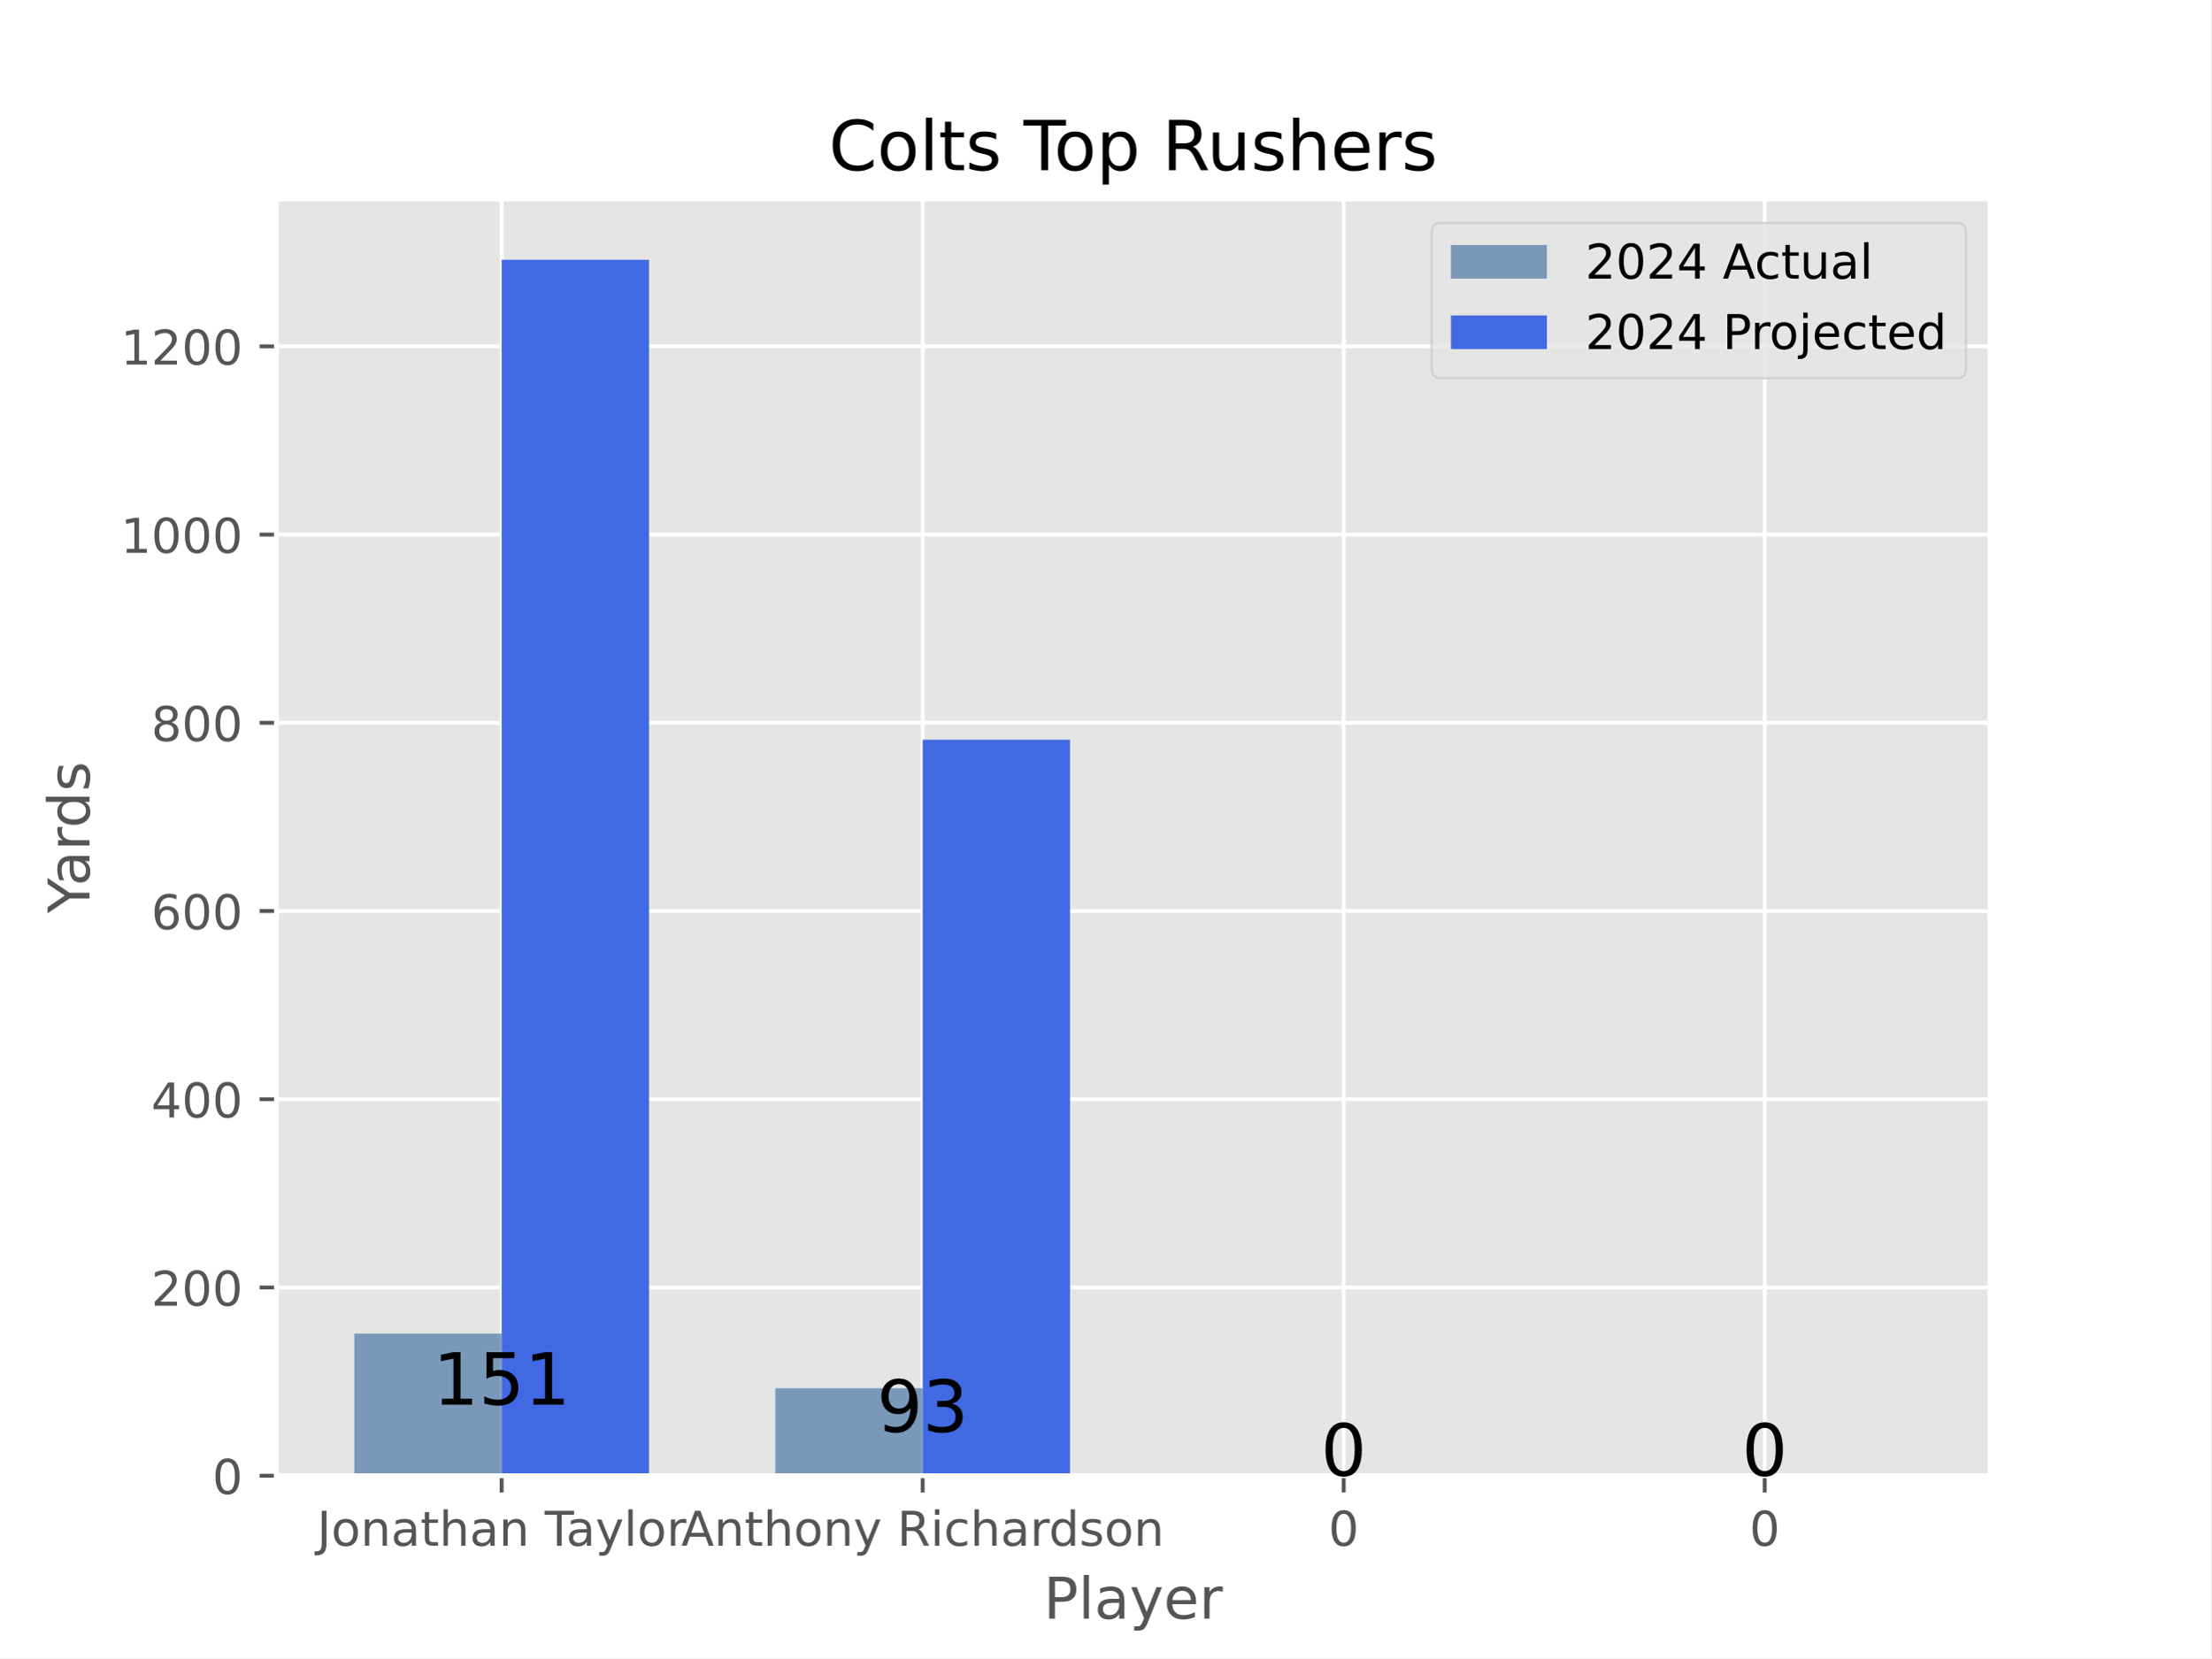
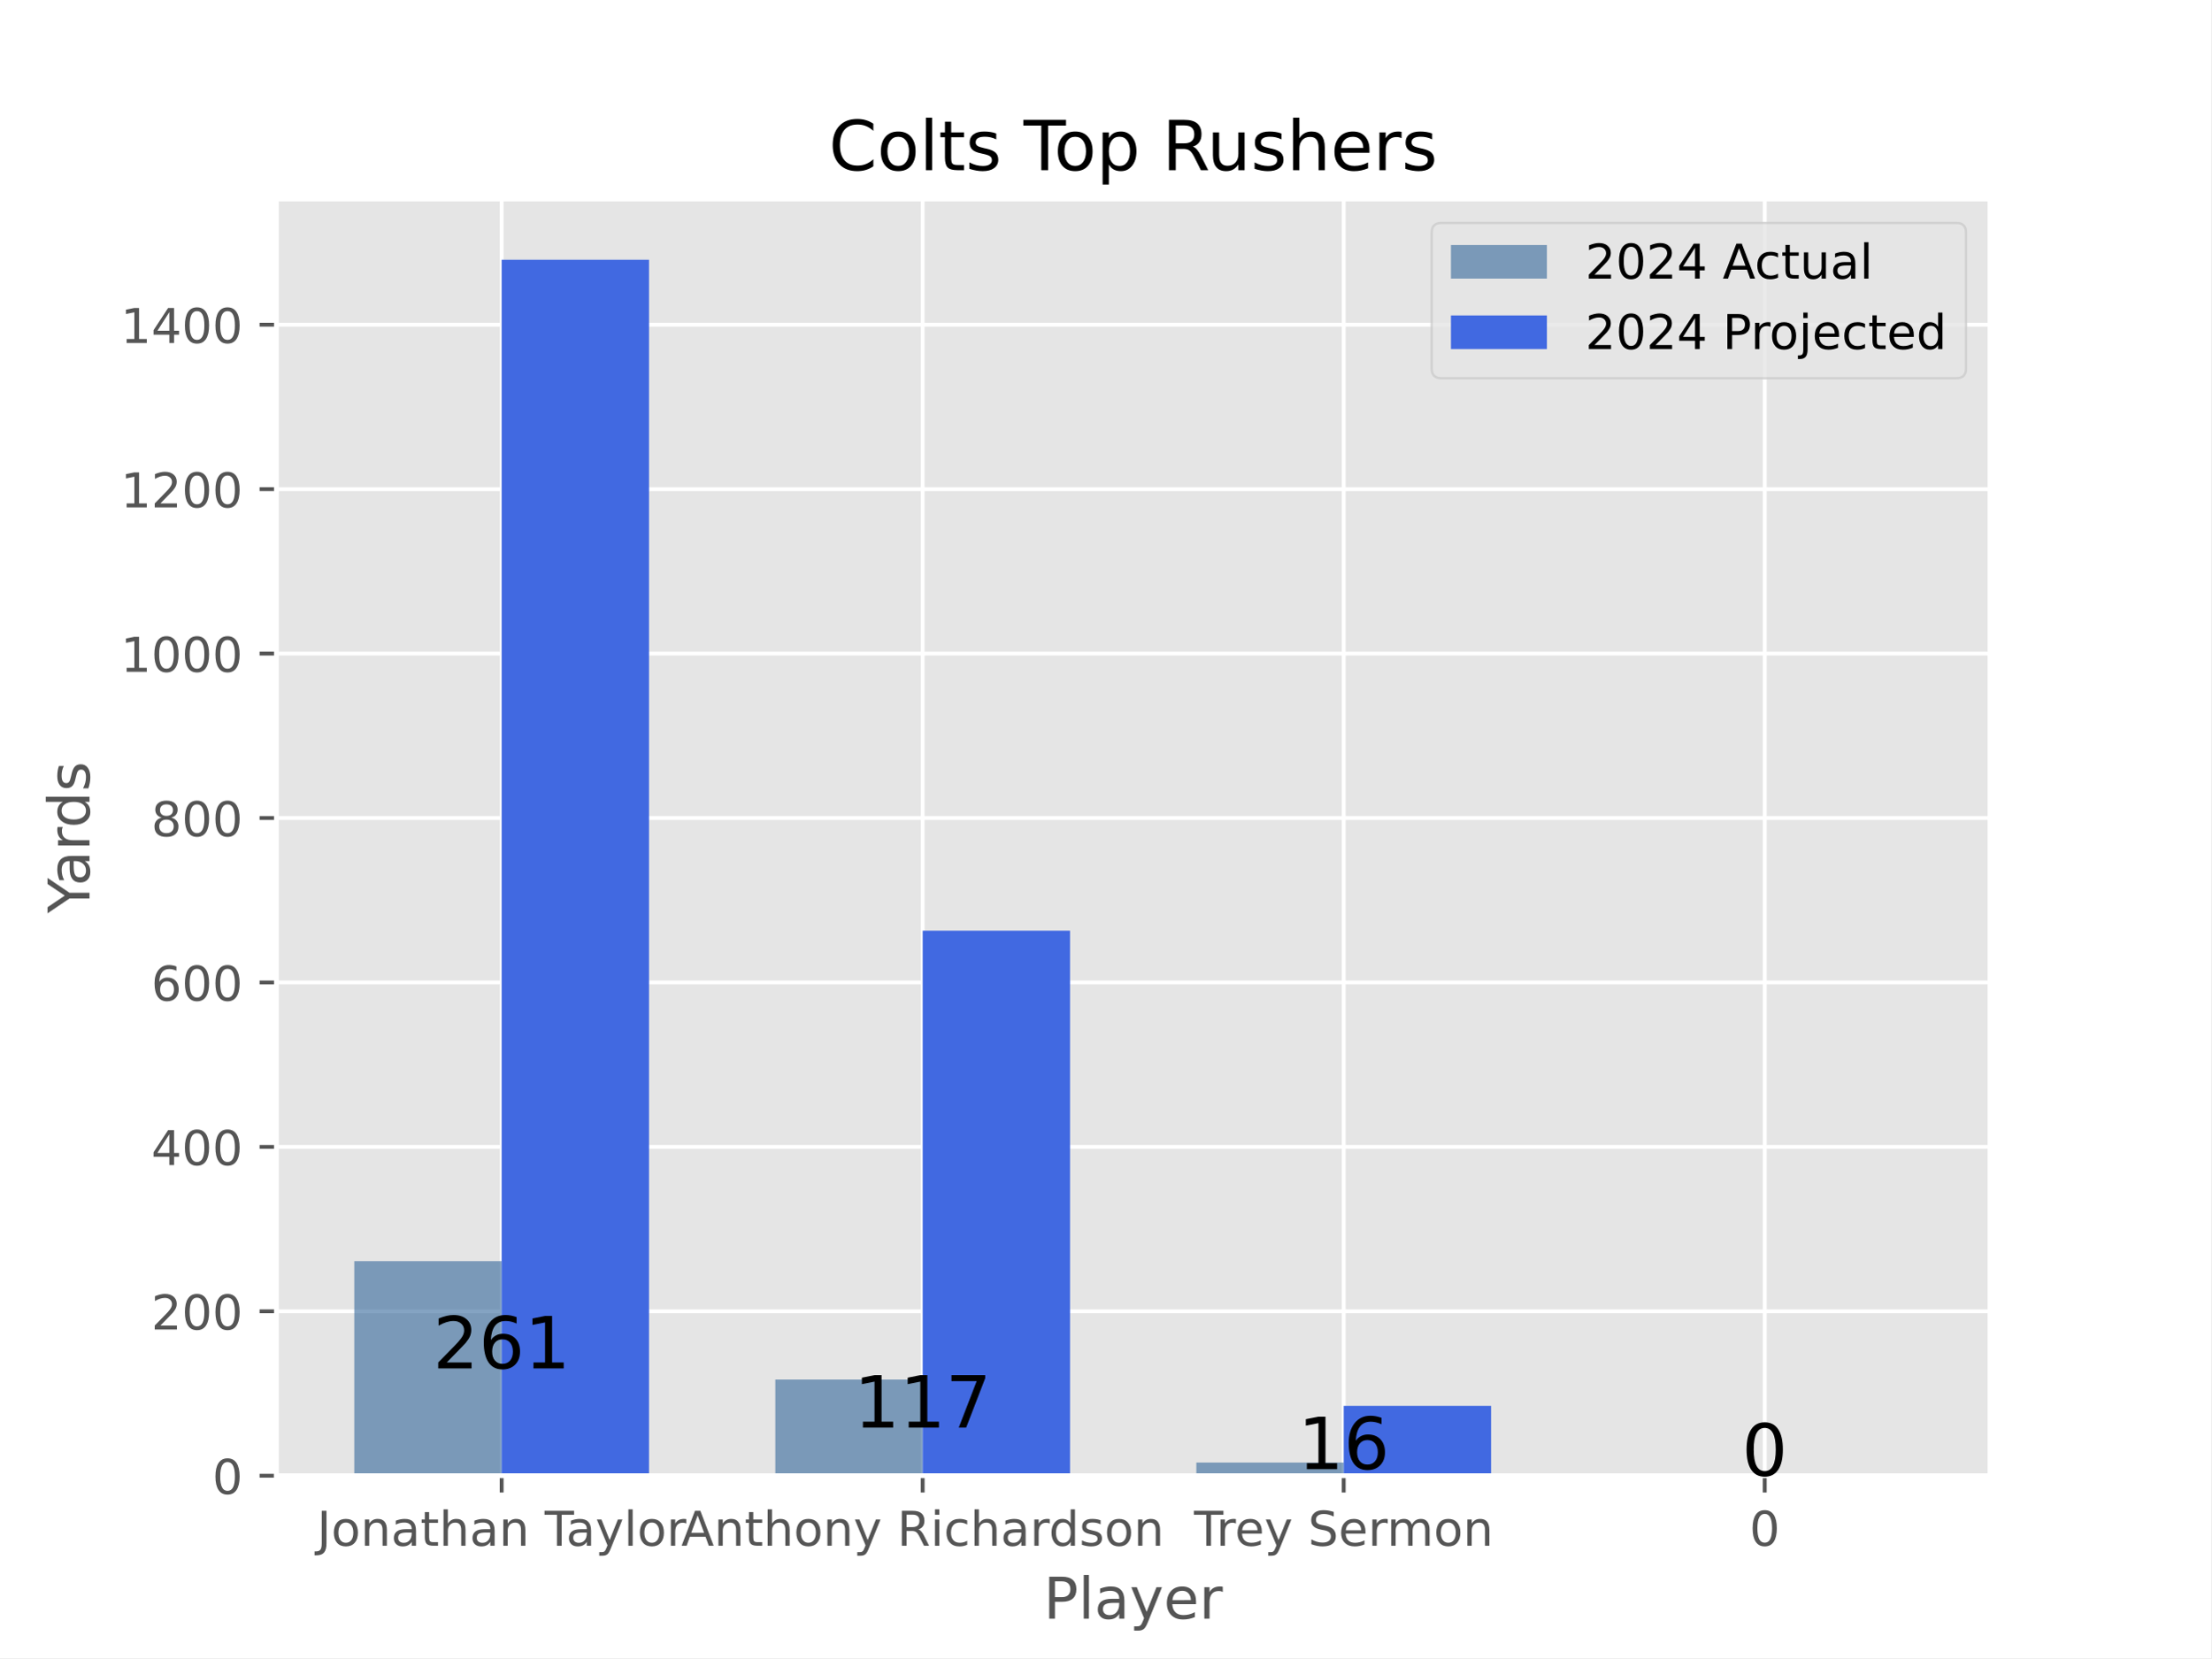
<svg xmlns="http://www.w3.org/2000/svg" xmlns:xlink="http://www.w3.org/1999/xlink" width="460.8pt" height="345.6pt" viewBox="0 0 460.8 345.6" version="1.1">
  <defs>
    <style type="text/css">*{stroke-linejoin: round; stroke-linecap: butt}</style>
  </defs>
  <g id="figure_1">
    <g id="patch_1">
      <path d="M 0 345.6  L 460.8 345.6  L 460.8 0  L 0 0  z " style="fill: #ffffff" />
    </g>
    <g id="axes_1">
      <g id="patch_2">
        <path d="M 57.6 307.584  L 414.72 307.584  L 414.72 41.472  L 57.6 41.472  z " style="fill: #e5e5e5" />
      </g>
      <g id="matplotlib.axis_1">
        <g id="xtick_1">
          <g id="line2d_1">
-             <path d="M 104.543 307.584  L 104.543 41.472  " clip-path="url(#p06473d3ab6)" style="fill: none; stroke: #ffffff; stroke-width: 0.8; stroke-linecap: square" />
+             <path d="M 104.543 307.584  L 104.543 41.472  " clip-path="url(#p1ad3426252)" style="fill: none; stroke: #ffffff; stroke-width: 0.8; stroke-linecap: square" />
          </g>
          <g id="line2d_2">
            <defs>
-               <path id="m4e0ec43f63" d="M 0 0  L 0 3.5  " style="stroke: #555555; stroke-width: 0.8" />
+               <path id="md86fd05b37" d="M 0 0  L 0 3.5  " style="stroke: #555555; stroke-width: 0.8" />
            </defs>
            <g>
-               <use xlink:href="#m4e0ec43f63" x="104.543" y="307.584" style="fill: #555555; stroke: #555555; stroke-width: 0.8" />
+               <use xlink:href="#md86fd05b37" x="104.543" y="307.584" style="fill: #555555; stroke: #555555; stroke-width: 0.8" />
            </g>
          </g>
          <g id="text_1">
            <g style="fill: #555555" transform="translate(66.06907 322.1824) scale(0.1 -0.1)">
              <defs>
                <path id="DejaVuSans-4a" d="M 628 4666  L 1259 4666  L 1259 325  Q 1259 -519 939 -900  Q 619 -1281 -91 -1281  L -331 -1281  L -331 -750  L -134 -750  Q 284 -750 456 -515  Q 628 -281 628 325  L 628 4666  z " transform="scale(0.015625)" />
                <path id="DejaVuSans-6f" d="M 1959 3097  Q 1497 3097 1228 2736  Q 959 2375 959 1747  Q 959 1119 1226 758  Q 1494 397 1959 397  Q 2419 397 2687 759  Q 2956 1122 2956 1747  Q 2956 2369 2687 2733  Q 2419 3097 1959 3097  z M 1959 3584  Q 2709 3584 3137 3096  Q 3566 2609 3566 1747  Q 3566 888 3137 398  Q 2709 -91 1959 -91  Q 1206 -91 779 398  Q 353 888 353 1747  Q 353 2609 779 3096  Q 1206 3584 1959 3584  z " transform="scale(0.015625)" />
                <path id="DejaVuSans-6e" d="M 3513 2113  L 3513 0  L 2938 0  L 2938 2094  Q 2938 2591 2744 2837  Q 2550 3084 2163 3084  Q 1697 3084 1428 2787  Q 1159 2491 1159 1978  L 1159 0  L 581 0  L 581 3500  L 1159 3500  L 1159 2956  Q 1366 3272 1645 3428  Q 1925 3584 2291 3584  Q 2894 3584 3203 3211  Q 3513 2838 3513 2113  z " transform="scale(0.015625)" />
                <path id="DejaVuSans-61" d="M 2194 1759  Q 1497 1759 1228 1600  Q 959 1441 959 1056  Q 959 750 1161 570  Q 1363 391 1709 391  Q 2188 391 2477 730  Q 2766 1069 2766 1631  L 2766 1759  L 2194 1759  z M 3341 1997  L 3341 0  L 2766 0  L 2766 531  Q 2569 213 2275 61  Q 1981 -91 1556 -91  Q 1019 -91 701 211  Q 384 513 384 1019  Q 384 1609 779 1909  Q 1175 2209 1959 2209  L 2766 2209  L 2766 2266  Q 2766 2663 2505 2880  Q 2244 3097 1772 3097  Q 1472 3097 1187 3025  Q 903 2953 641 2809  L 641 3341  Q 956 3463 1253 3523  Q 1550 3584 1831 3584  Q 2591 3584 2966 3190  Q 3341 2797 3341 1997  z " transform="scale(0.015625)" />
                <path id="DejaVuSans-74" d="M 1172 4494  L 1172 3500  L 2356 3500  L 2356 3053  L 1172 3053  L 1172 1153  Q 1172 725 1289 603  Q 1406 481 1766 481  L 2356 481  L 2356 0  L 1766 0  Q 1100 0 847 248  Q 594 497 594 1153  L 594 3053  L 172 3053  L 172 3500  L 594 3500  L 594 4494  L 1172 4494  z " transform="scale(0.015625)" />
                <path id="DejaVuSans-68" d="M 3513 2113  L 3513 0  L 2938 0  L 2938 2094  Q 2938 2591 2744 2837  Q 2550 3084 2163 3084  Q 1697 3084 1428 2787  Q 1159 2491 1159 1978  L 1159 0  L 581 0  L 581 4863  L 1159 4863  L 1159 2956  Q 1366 3272 1645 3428  Q 1925 3584 2291 3584  Q 2894 3584 3203 3211  Q 3513 2838 3513 2113  z " transform="scale(0.015625)" />
                <path id="DejaVuSans-20" transform="scale(0.015625)" />
                <path id="DejaVuSans-54" d="M -19 4666  L 3928 4666  L 3928 4134  L 2272 4134  L 2272 0  L 1638 0  L 1638 4134  L -19 4134  L -19 4666  z " transform="scale(0.015625)" />
                <path id="DejaVuSans-79" d="M 2059 -325  Q 1816 -950 1584 -1140  Q 1353 -1331 966 -1331  L 506 -1331  L 506 -850  L 844 -850  Q 1081 -850 1212 -737  Q 1344 -625 1503 -206  L 1606 56  L 191 3500  L 800 3500  L 1894 763  L 2988 3500  L 3597 3500  L 2059 -325  z " transform="scale(0.015625)" />
                <path id="DejaVuSans-6c" d="M 603 4863  L 1178 4863  L 1178 0  L 603 0  L 603 4863  z " transform="scale(0.015625)" />
                <path id="DejaVuSans-72" d="M 2631 2963  Q 2534 3019 2420 3045  Q 2306 3072 2169 3072  Q 1681 3072 1420 2755  Q 1159 2438 1159 1844  L 1159 0  L 581 0  L 581 3500  L 1159 3500  L 1159 2956  Q 1341 3275 1631 3429  Q 1922 3584 2338 3584  Q 2397 3584 2469 3576  Q 2541 3569 2628 3553  L 2631 2963  z " transform="scale(0.015625)" />
              </defs>
              <use xlink:href="#DejaVuSans-4a" />
              <use xlink:href="#DejaVuSans-6f" x="29.492" />
              <use xlink:href="#DejaVuSans-6e" x="90.674" />
              <use xlink:href="#DejaVuSans-61" x="154.053" />
              <use xlink:href="#DejaVuSans-74" x="215.332" />
              <use xlink:href="#DejaVuSans-68" x="254.541" />
              <use xlink:href="#DejaVuSans-61" x="317.92" />
              <use xlink:href="#DejaVuSans-6e" x="379.199" />
              <use xlink:href="#DejaVuSans-20" x="442.578" />
              <use xlink:href="#DejaVuSans-54" x="474.365" />
              <use xlink:href="#DejaVuSans-61" x="518.949" />
              <use xlink:href="#DejaVuSans-79" x="580.229" />
              <use xlink:href="#DejaVuSans-6c" x="639.408" />
              <use xlink:href="#DejaVuSans-6f" x="667.191" />
              <use xlink:href="#DejaVuSans-72" x="728.373" />
            </g>
          </g>
        </g>
        <g id="xtick_2">
          <g id="line2d_3">
-             <path d="M 192.288 307.584  L 192.288 41.472  " clip-path="url(#p06473d3ab6)" style="fill: none; stroke: #ffffff; stroke-width: 0.8; stroke-linecap: square" />
+             <path d="M 192.288 307.584  L 192.288 41.472  " clip-path="url(#p1ad3426252)" style="fill: none; stroke: #ffffff; stroke-width: 0.8; stroke-linecap: square" />
          </g>
          <g id="line2d_4">
            <g>
-               <use xlink:href="#m4e0ec43f63" x="192.288" y="307.584" style="fill: #555555; stroke: #555555; stroke-width: 0.8" />
+               <use xlink:href="#md86fd05b37" x="192.288" y="307.584" style="fill: #555555; stroke: #555555; stroke-width: 0.8" />
            </g>
          </g>
          <g id="text_2">
            <g style="fill: #555555" transform="translate(141.9729 322.1824) scale(0.1 -0.1)">
              <defs>
                <path id="DejaVuSans-41" d="M 2188 4044  L 1331 1722  L 3047 1722  L 2188 4044  z M 1831 4666  L 2547 4666  L 4325 0  L 3669 0  L 3244 1197  L 1141 1197  L 716 0  L 50 0  L 1831 4666  z " transform="scale(0.015625)" />
                <path id="DejaVuSans-52" d="M 2841 2188  Q 3044 2119 3236 1894  Q 3428 1669 3622 1275  L 4263 0  L 3584 0  L 2988 1197  Q 2756 1666 2539 1819  Q 2322 1972 1947 1972  L 1259 1972  L 1259 0  L 628 0  L 628 4666  L 2053 4666  Q 2853 4666 3247 4331  Q 3641 3997 3641 3322  Q 3641 2881 3436 2590  Q 3231 2300 2841 2188  z M 1259 4147  L 1259 2491  L 2053 2491  Q 2509 2491 2742 2702  Q 2975 2913 2975 3322  Q 2975 3731 2742 3939  Q 2509 4147 2053 4147  L 1259 4147  z " transform="scale(0.015625)" />
                <path id="DejaVuSans-69" d="M 603 3500  L 1178 3500  L 1178 0  L 603 0  L 603 3500  z M 603 4863  L 1178 4863  L 1178 4134  L 603 4134  L 603 4863  z " transform="scale(0.015625)" />
                <path id="DejaVuSans-63" d="M 3122 3366  L 3122 2828  Q 2878 2963 2633 3030  Q 2388 3097 2138 3097  Q 1578 3097 1268 2742  Q 959 2388 959 1747  Q 959 1106 1268 751  Q 1578 397 2138 397  Q 2388 397 2633 464  Q 2878 531 3122 666  L 3122 134  Q 2881 22 2623 -34  Q 2366 -91 2075 -91  Q 1284 -91 818 406  Q 353 903 353 1747  Q 353 2603 823 3093  Q 1294 3584 2113 3584  Q 2378 3584 2631 3529  Q 2884 3475 3122 3366  z " transform="scale(0.015625)" />
                <path id="DejaVuSans-64" d="M 2906 2969  L 2906 4863  L 3481 4863  L 3481 0  L 2906 0  L 2906 525  Q 2725 213 2448 61  Q 2172 -91 1784 -91  Q 1150 -91 751 415  Q 353 922 353 1747  Q 353 2572 751 3078  Q 1150 3584 1784 3584  Q 2172 3584 2448 3432  Q 2725 3281 2906 2969  z M 947 1747  Q 947 1113 1208 752  Q 1469 391 1925 391  Q 2381 391 2643 752  Q 2906 1113 2906 1747  Q 2906 2381 2643 2742  Q 2381 3103 1925 3103  Q 1469 3103 1208 2742  Q 947 2381 947 1747  z " transform="scale(0.015625)" />
                <path id="DejaVuSans-73" d="M 2834 3397  L 2834 2853  Q 2591 2978 2328 3040  Q 2066 3103 1784 3103  Q 1356 3103 1142 2972  Q 928 2841 928 2578  Q 928 2378 1081 2264  Q 1234 2150 1697 2047  L 1894 2003  Q 2506 1872 2764 1633  Q 3022 1394 3022 966  Q 3022 478 2636 193  Q 2250 -91 1575 -91  Q 1294 -91 989 -36  Q 684 19 347 128  L 347 722  Q 666 556 975 473  Q 1284 391 1588 391  Q 1994 391 2212 530  Q 2431 669 2431 922  Q 2431 1156 2273 1281  Q 2116 1406 1581 1522  L 1381 1569  Q 847 1681 609 1914  Q 372 2147 372 2553  Q 372 3047 722 3315  Q 1072 3584 1716 3584  Q 2034 3584 2315 3537  Q 2597 3491 2834 3397  z " transform="scale(0.015625)" />
              </defs>
              <use xlink:href="#DejaVuSans-41" />
              <use xlink:href="#DejaVuSans-6e" x="68.408" />
              <use xlink:href="#DejaVuSans-74" x="131.787" />
              <use xlink:href="#DejaVuSans-68" x="170.996" />
              <use xlink:href="#DejaVuSans-6f" x="234.375" />
              <use xlink:href="#DejaVuSans-6e" x="295.557" />
              <use xlink:href="#DejaVuSans-79" x="358.936" />
              <use xlink:href="#DejaVuSans-20" x="418.115" />
              <use xlink:href="#DejaVuSans-52" x="449.902" />
              <use xlink:href="#DejaVuSans-69" x="519.385" />
              <use xlink:href="#DejaVuSans-63" x="547.168" />
              <use xlink:href="#DejaVuSans-68" x="602.148" />
              <use xlink:href="#DejaVuSans-61" x="665.527" />
              <use xlink:href="#DejaVuSans-72" x="726.807" />
              <use xlink:href="#DejaVuSans-64" x="766.17" />
              <use xlink:href="#DejaVuSans-73" x="829.646" />
              <use xlink:href="#DejaVuSans-6f" x="881.746" />
              <use xlink:href="#DejaVuSans-6e" x="942.928" />
            </g>
          </g>
        </g>
        <g id="xtick_3">
          <g id="line2d_5">
-             <path d="M 280.032 307.584  L 280.032 41.472  " clip-path="url(#p06473d3ab6)" style="fill: none; stroke: #ffffff; stroke-width: 0.8; stroke-linecap: square" />
+             <path d="M 280.032 307.584  L 280.032 41.472  " clip-path="url(#p1ad3426252)" style="fill: none; stroke: #ffffff; stroke-width: 0.8; stroke-linecap: square" />
          </g>
          <g id="line2d_6">
            <g>
-               <use xlink:href="#m4e0ec43f63" x="280.032" y="307.584" style="fill: #555555; stroke: #555555; stroke-width: 0.8" />
+               <use xlink:href="#md86fd05b37" x="280.032" y="307.584" style="fill: #555555; stroke: #555555; stroke-width: 0.8" />
            </g>
          </g>
          <g id="text_3">
-             <g style="fill: #555555" transform="translate(276.851 322.1824) scale(0.1 -0.1)">
-               <defs>
-                 <path id="DejaVuSans-30" d="M 2034 4250  Q 1547 4250 1301 3770  Q 1056 3291 1056 2328  Q 1056 1369 1301 889  Q 1547 409 2034 409  Q 2525 409 2770 889  Q 3016 1369 3016 2328  Q 3016 3291 2770 3770  Q 2525 4250 2034 4250  z M 2034 4750  Q 2819 4750 3233 4129  Q 3647 3509 3647 2328  Q 3647 1150 3233 529  Q 2819 -91 2034 -91  Q 1250 -91 836 529  Q 422 1150 422 2328  Q 422 3509 836 4129  Q 1250 4750 2034 4750  z " transform="scale(0.015625)" />
-               </defs>
-               <use xlink:href="#DejaVuSans-30" />
+             <g style="fill: #555555" transform="translate(248.8307 322.1824) scale(0.1 -0.1)">
+               <defs>
+                 <path id="DejaVuSans-65" d="M 3597 1894  L 3597 1613  L 953 1613  Q 991 1019 1311 708  Q 1631 397 2203 397  Q 2534 397 2845 478  Q 3156 559 3463 722  L 3463 178  Q 3153 47 2828 -22  Q 2503 -91 2169 -91  Q 1331 -91 842 396  Q 353 884 353 1716  Q 353 2575 817 3079  Q 1281 3584 2069 3584  Q 2775 3584 3186 3129  Q 3597 2675 3597 1894  z M 3022 2063  Q 3016 2534 2758 2815  Q 2500 3097 2075 3097  Q 1594 3097 1305 2825  Q 1016 2553 972 2059  L 3022 2063  z " transform="scale(0.015625)" />
+                 <path id="DejaVuSans-53" d="M 3425 4513  L 3425 3897  Q 3066 4069 2747 4153  Q 2428 4238 2131 4238  Q 1616 4238 1336 4038  Q 1056 3838 1056 3469  Q 1056 3159 1242 3001  Q 1428 2844 1947 2747  L 2328 2669  Q 3034 2534 3370 2195  Q 3706 1856 3706 1288  Q 3706 609 3251 259  Q 2797 -91 1919 -91  Q 1588 -91 1214 -16  Q 841 59 441 206  L 441 856  Q 825 641 1194 531  Q 1563 422 1919 422  Q 2459 422 2753 634  Q 3047 847 3047 1241  Q 3047 1584 2836 1778  Q 2625 1972 2144 2069  L 1759 2144  Q 1053 2284 737 2584  Q 422 2884 422 3419  Q 422 4038 858 4394  Q 1294 4750 2059 4750  Q 2388 4750 2728 4690  Q 3069 4631 3425 4513  z " transform="scale(0.015625)" />
+                 <path id="DejaVuSans-6d" d="M 3328 2828  Q 3544 3216 3844 3400  Q 4144 3584 4550 3584  Q 5097 3584 5394 3201  Q 5691 2819 5691 2113  L 5691 0  L 5113 0  L 5113 2094  Q 5113 2597 4934 2840  Q 4756 3084 4391 3084  Q 3944 3084 3684 2787  Q 3425 2491 3425 1978  L 3425 0  L 2847 0  L 2847 2094  Q 2847 2600 2669 2842  Q 2491 3084 2119 3084  Q 1678 3084 1418 2786  Q 1159 2488 1159 1978  L 1159 0  L 581 0  L 581 3500  L 1159 3500  L 1159 2956  Q 1356 3278 1631 3431  Q 1906 3584 2284 3584  Q 2666 3584 2933 3390  Q 3200 3197 3328 2828  z " transform="scale(0.015625)" />
+               </defs>
+               <use xlink:href="#DejaVuSans-54" />
+               <use xlink:href="#DejaVuSans-72" x="46.334" />
+               <use xlink:href="#DejaVuSans-65" x="85.197" />
+               <use xlink:href="#DejaVuSans-79" x="146.721" />
+               <use xlink:href="#DejaVuSans-20" x="205.9" />
+               <use xlink:href="#DejaVuSans-53" x="237.688" />
+               <use xlink:href="#DejaVuSans-65" x="301.164" />
+               <use xlink:href="#DejaVuSans-72" x="362.688" />
+               <use xlink:href="#DejaVuSans-6d" x="402.051" />
+               <use xlink:href="#DejaVuSans-6f" x="499.463" />
+               <use xlink:href="#DejaVuSans-6e" x="560.645" />
            </g>
          </g>
        </g>
        <g id="xtick_4">
          <g id="line2d_7">
-             <path d="M 367.777 307.584  L 367.777 41.472  " clip-path="url(#p06473d3ab6)" style="fill: none; stroke: #ffffff; stroke-width: 0.8; stroke-linecap: square" />
+             <path d="M 367.777 307.584  L 367.777 41.472  " clip-path="url(#p1ad3426252)" style="fill: none; stroke: #ffffff; stroke-width: 0.8; stroke-linecap: square" />
          </g>
          <g id="line2d_8">
            <g>
-               <use xlink:href="#m4e0ec43f63" x="367.777" y="307.584" style="fill: #555555; stroke: #555555; stroke-width: 0.8" />
+               <use xlink:href="#md86fd05b37" x="367.777" y="307.584" style="fill: #555555; stroke: #555555; stroke-width: 0.8" />
            </g>
          </g>
          <g id="text_4">
            <g style="fill: #555555" transform="translate(364.5955 322.1824) scale(0.1 -0.1)">
+               <defs>
+                 <path id="DejaVuSans-30" d="M 2034 4250  Q 1547 4250 1301 3770  Q 1056 3291 1056 2328  Q 1056 1369 1301 889  Q 1547 409 2034 409  Q 2525 409 2770 889  Q 3016 1369 3016 2328  Q 3016 3291 2770 3770  Q 2525 4250 2034 4250  z M 2034 4750  Q 2819 4750 3233 4129  Q 3647 3509 3647 2328  Q 3647 1150 3233 529  Q 2819 -91 2034 -91  Q 1250 -91 836 529  Q 422 1150 422 2328  Q 422 3509 836 4129  Q 1250 4750 2034 4750  z " transform="scale(0.015625)" />
+               </defs>
              <use xlink:href="#DejaVuSans-30" />
            </g>
          </g>
        </g>
        <g id="text_5">
          <g style="fill: #555555" transform="translate(217.4888 337.3802) scale(0.12 -0.12)">
            <defs>
              <path id="DejaVuSans-50" d="M 1259 4147  L 1259 2394  L 2053 2394  Q 2494 2394 2734 2622  Q 2975 2850 2975 3272  Q 2975 3691 2734 3919  Q 2494 4147 2053 4147  L 1259 4147  z M 628 4666  L 2053 4666  Q 2838 4666 3239 4311  Q 3641 3956 3641 3272  Q 3641 2581 3239 2228  Q 2838 1875 2053 1875  L 1259 1875  L 1259 0  L 628 0  L 628 4666  z " transform="scale(0.015625)" />
-               <path id="DejaVuSans-65" d="M 3597 1894  L 3597 1613  L 953 1613  Q 991 1019 1311 708  Q 1631 397 2203 397  Q 2534 397 2845 478  Q 3156 559 3463 722  L 3463 178  Q 3153 47 2828 -22  Q 2503 -91 2169 -91  Q 1331 -91 842 396  Q 353 884 353 1716  Q 353 2575 817 3079  Q 1281 3584 2069 3584  Q 2775 3584 3186 3129  Q 3597 2675 3597 1894  z M 3022 2063  Q 3016 2534 2758 2815  Q 2500 3097 2075 3097  Q 1594 3097 1305 2825  Q 1016 2553 972 2059  L 3022 2063  z " transform="scale(0.015625)" />
            </defs>
            <use xlink:href="#DejaVuSans-50" />
            <use xlink:href="#DejaVuSans-6c" x="60.303" />
            <use xlink:href="#DejaVuSans-61" x="88.086" />
            <use xlink:href="#DejaVuSans-79" x="149.365" />
            <use xlink:href="#DejaVuSans-65" x="208.545" />
            <use xlink:href="#DejaVuSans-72" x="270.068" />
          </g>
        </g>
      </g>
      <g id="matplotlib.axis_2">
        <g id="ytick_1">
          <g id="line2d_9">
-             <path d="M 57.6 307.584  L 414.72 307.584  " clip-path="url(#p06473d3ab6)" style="fill: none; stroke: #ffffff; stroke-width: 0.8; stroke-linecap: square" />
+             <path d="M 57.6 307.584  L 414.72 307.584  " clip-path="url(#p1ad3426252)" style="fill: none; stroke: #ffffff; stroke-width: 0.8; stroke-linecap: square" />
          </g>
          <g id="line2d_10">
            <defs>
-               <path id="m1a48d810ee" d="M 0 0  L -3.5 0  " style="stroke: #555555; stroke-width: 0.8" />
+               <path id="m810aca1643" d="M 0 0  L -3.5 0  " style="stroke: #555555; stroke-width: 0.8" />
            </defs>
            <g>
-               <use xlink:href="#m1a48d810ee" x="57.6" y="307.584" style="fill: #555555; stroke: #555555; stroke-width: 0.8" />
+               <use xlink:href="#m810aca1643" x="57.6" y="307.584" style="fill: #555555; stroke: #555555; stroke-width: 0.8" />
            </g>
          </g>
          <g id="text_6">
            <g style="fill: #555555" transform="translate(44.2375 311.3832) scale(0.1 -0.1)">
              <use xlink:href="#DejaVuSans-30" />
            </g>
          </g>
        </g>
        <g id="ytick_2">
          <g id="line2d_11">
-             <path d="M 57.6 268.352  L 414.72 268.352  " clip-path="url(#p06473d3ab6)" style="fill: none; stroke: #ffffff; stroke-width: 0.8; stroke-linecap: square" />
+             <path d="M 57.6 273.312  L 414.72 273.312  " clip-path="url(#p1ad3426252)" style="fill: none; stroke: #ffffff; stroke-width: 0.8; stroke-linecap: square" />
          </g>
          <g id="line2d_12">
            <g>
-               <use xlink:href="#m1a48d810ee" x="57.6" y="268.352" style="fill: #555555; stroke: #555555; stroke-width: 0.8" />
+               <use xlink:href="#m810aca1643" x="57.6" y="273.312" style="fill: #555555; stroke: #555555; stroke-width: 0.8" />
            </g>
          </g>
          <g id="text_7">
-             <g style="fill: #555555" transform="translate(31.5125 272.151) scale(0.1 -0.1)">
+             <g style="fill: #555555" transform="translate(31.5125 277.1114) scale(0.1 -0.1)">
              <defs>
                <path id="DejaVuSans-32" d="M 1228 531  L 3431 531  L 3431 0  L 469 0  L 469 531  Q 828 903 1448 1529  Q 2069 2156 2228 2338  Q 2531 2678 2651 2914  Q 2772 3150 2772 3378  Q 2772 3750 2511 3984  Q 2250 4219 1831 4219  Q 1534 4219 1204 4116  Q 875 4013 500 3803  L 500 4441  Q 881 4594 1212 4672  Q 1544 4750 1819 4750  Q 2544 4750 2975 4387  Q 3406 4025 3406 3419  Q 3406 3131 3298 2873  Q 3191 2616 2906 2266  Q 2828 2175 2409 1742  Q 1991 1309 1228 531  z " transform="scale(0.015625)" />
              </defs>
              <use xlink:href="#DejaVuSans-32" />
              <use xlink:href="#DejaVuSans-30" x="63.623" />
              <use xlink:href="#DejaVuSans-30" x="127.246" />
            </g>
          </g>
        </g>
        <g id="ytick_3">
          <g id="line2d_13">
-             <path d="M 57.6 229.12  L 414.72 229.12  " clip-path="url(#p06473d3ab6)" style="fill: none; stroke: #ffffff; stroke-width: 0.8; stroke-linecap: square" />
+             <path d="M 57.6 239.04  L 414.72 239.04  " clip-path="url(#p1ad3426252)" style="fill: none; stroke: #ffffff; stroke-width: 0.8; stroke-linecap: square" />
          </g>
          <g id="line2d_14">
            <g>
-               <use xlink:href="#m1a48d810ee" x="57.6" y="229.12" style="fill: #555555; stroke: #555555; stroke-width: 0.8" />
+               <use xlink:href="#m810aca1643" x="57.6" y="239.04" style="fill: #555555; stroke: #555555; stroke-width: 0.8" />
            </g>
          </g>
          <g id="text_8">
-             <g style="fill: #555555" transform="translate(31.5125 232.9188) scale(0.1 -0.1)">
+             <g style="fill: #555555" transform="translate(31.5125 242.8396) scale(0.1 -0.1)">
              <defs>
                <path id="DejaVuSans-34" d="M 2419 4116  L 825 1625  L 2419 1625  L 2419 4116  z M 2253 4666  L 3047 4666  L 3047 1625  L 3713 1625  L 3713 1100  L 3047 1100  L 3047 0  L 2419 0  L 2419 1100  L 313 1100  L 313 1709  L 2253 4666  z " transform="scale(0.015625)" />
              </defs>
              <use xlink:href="#DejaVuSans-34" />
              <use xlink:href="#DejaVuSans-30" x="63.623" />
              <use xlink:href="#DejaVuSans-30" x="127.246" />
            </g>
          </g>
        </g>
        <g id="ytick_4">
          <g id="line2d_15">
-             <path d="M 57.6 189.887  L 414.72 189.887  " clip-path="url(#p06473d3ab6)" style="fill: none; stroke: #ffffff; stroke-width: 0.8; stroke-linecap: square" />
+             <path d="M 57.6 204.769  L 414.72 204.769  " clip-path="url(#p1ad3426252)" style="fill: none; stroke: #ffffff; stroke-width: 0.8; stroke-linecap: square" />
          </g>
          <g id="line2d_16">
            <g>
-               <use xlink:href="#m1a48d810ee" x="57.6" y="189.887" style="fill: #555555; stroke: #555555; stroke-width: 0.8" />
+               <use xlink:href="#m810aca1643" x="57.6" y="204.769" style="fill: #555555; stroke: #555555; stroke-width: 0.8" />
            </g>
          </g>
          <g id="text_9">
-             <g style="fill: #555555" transform="translate(31.5125 193.6866) scale(0.1 -0.1)">
+             <g style="fill: #555555" transform="translate(31.5125 208.5678) scale(0.1 -0.1)">
              <defs>
                <path id="DejaVuSans-36" d="M 2113 2584  Q 1688 2584 1439 2293  Q 1191 2003 1191 1497  Q 1191 994 1439 701  Q 1688 409 2113 409  Q 2538 409 2786 701  Q 3034 994 3034 1497  Q 3034 2003 2786 2293  Q 2538 2584 2113 2584  z M 3366 4563  L 3366 3988  Q 3128 4100 2886 4159  Q 2644 4219 2406 4219  Q 1781 4219 1451 3797  Q 1122 3375 1075 2522  Q 1259 2794 1537 2939  Q 1816 3084 2150 3084  Q 2853 3084 3261 2657  Q 3669 2231 3669 1497  Q 3669 778 3244 343  Q 2819 -91 2113 -91  Q 1303 -91 875 529  Q 447 1150 447 2328  Q 447 3434 972 4092  Q 1497 4750 2381 4750  Q 2619 4750 2861 4703  Q 3103 4656 3366 4563  z " transform="scale(0.015625)" />
              </defs>
              <use xlink:href="#DejaVuSans-36" />
              <use xlink:href="#DejaVuSans-30" x="63.623" />
              <use xlink:href="#DejaVuSans-30" x="127.246" />
            </g>
          </g>
        </g>
        <g id="ytick_5">
          <g id="line2d_17">
-             <path d="M 57.6 150.655  L 414.72 150.655  " clip-path="url(#p06473d3ab6)" style="fill: none; stroke: #ffffff; stroke-width: 0.8; stroke-linecap: square" />
+             <path d="M 57.6 170.497  L 414.72 170.497  " clip-path="url(#p1ad3426252)" style="fill: none; stroke: #ffffff; stroke-width: 0.8; stroke-linecap: square" />
          </g>
          <g id="line2d_18">
            <g>
-               <use xlink:href="#m1a48d810ee" x="57.6" y="150.655" style="fill: #555555; stroke: #555555; stroke-width: 0.8" />
+               <use xlink:href="#m810aca1643" x="57.6" y="170.497" style="fill: #555555; stroke: #555555; stroke-width: 0.8" />
            </g>
          </g>
          <g id="text_10">
-             <g style="fill: #555555" transform="translate(31.5125 154.4544) scale(0.1 -0.1)">
+             <g style="fill: #555555" transform="translate(31.5125 174.296) scale(0.1 -0.1)">
              <defs>
                <path id="DejaVuSans-38" d="M 2034 2216  Q 1584 2216 1326 1975  Q 1069 1734 1069 1313  Q 1069 891 1326 650  Q 1584 409 2034 409  Q 2484 409 2743 651  Q 3003 894 3003 1313  Q 3003 1734 2745 1975  Q 2488 2216 2034 2216  z M 1403 2484  Q 997 2584 770 2862  Q 544 3141 544 3541  Q 544 4100 942 4425  Q 1341 4750 2034 4750  Q 2731 4750 3128 4425  Q 3525 4100 3525 3541  Q 3525 3141 3298 2862  Q 3072 2584 2669 2484  Q 3125 2378 3379 2068  Q 3634 1759 3634 1313  Q 3634 634 3220 271  Q 2806 -91 2034 -91  Q 1263 -91 848 271  Q 434 634 434 1313  Q 434 1759 690 2068  Q 947 2378 1403 2484  z M 1172 3481  Q 1172 3119 1398 2916  Q 1625 2713 2034 2713  Q 2441 2713 2670 2916  Q 2900 3119 2900 3481  Q 2900 3844 2670 4047  Q 2441 4250 2034 4250  Q 1625 4250 1398 4047  Q 1172 3844 1172 3481  z " transform="scale(0.015625)" />
              </defs>
              <use xlink:href="#DejaVuSans-38" />
              <use xlink:href="#DejaVuSans-30" x="63.623" />
              <use xlink:href="#DejaVuSans-30" x="127.246" />
            </g>
          </g>
        </g>
        <g id="ytick_6">
          <g id="line2d_19">
-             <path d="M 57.6 111.423  L 414.72 111.423  " clip-path="url(#p06473d3ab6)" style="fill: none; stroke: #ffffff; stroke-width: 0.8; stroke-linecap: square" />
+             <path d="M 57.6 136.225  L 414.72 136.225  " clip-path="url(#p1ad3426252)" style="fill: none; stroke: #ffffff; stroke-width: 0.8; stroke-linecap: square" />
          </g>
          <g id="line2d_20">
            <g>
-               <use xlink:href="#m1a48d810ee" x="57.6" y="111.423" style="fill: #555555; stroke: #555555; stroke-width: 0.8" />
+               <use xlink:href="#m810aca1643" x="57.6" y="136.225" style="fill: #555555; stroke: #555555; stroke-width: 0.8" />
            </g>
          </g>
          <g id="text_11">
-             <g style="fill: #555555" transform="translate(25.15 115.2222) scale(0.1 -0.1)">
+             <g style="fill: #555555" transform="translate(25.15 140.0242) scale(0.1 -0.1)">
              <defs>
                <path id="DejaVuSans-31" d="M 794 531  L 1825 531  L 1825 4091  L 703 3866  L 703 4441  L 1819 4666  L 2450 4666  L 2450 531  L 3481 531  L 3481 0  L 794 0  L 794 531  z " transform="scale(0.015625)" />
              </defs>
              <use xlink:href="#DejaVuSans-31" />
              <use xlink:href="#DejaVuSans-30" x="63.623" />
              <use xlink:href="#DejaVuSans-30" x="127.246" />
              <use xlink:href="#DejaVuSans-30" x="190.869" />
            </g>
          </g>
        </g>
        <g id="ytick_7">
          <g id="line2d_21">
-             <path d="M 57.6 72.191  L 414.72 72.191  " clip-path="url(#p06473d3ab6)" style="fill: none; stroke: #ffffff; stroke-width: 0.8; stroke-linecap: square" />
+             <path d="M 57.6 101.953  L 414.72 101.953  " clip-path="url(#p1ad3426252)" style="fill: none; stroke: #ffffff; stroke-width: 0.8; stroke-linecap: square" />
          </g>
          <g id="line2d_22">
            <g>
-               <use xlink:href="#m1a48d810ee" x="57.6" y="72.191" style="fill: #555555; stroke: #555555; stroke-width: 0.8" />
+               <use xlink:href="#m810aca1643" x="57.6" y="101.953" style="fill: #555555; stroke: #555555; stroke-width: 0.8" />
            </g>
          </g>
          <g id="text_12">
-             <g style="fill: #555555" transform="translate(25.15 75.99003) scale(0.1 -0.1)">
+             <g style="fill: #555555" transform="translate(25.15 105.7524) scale(0.1 -0.1)">
              <use xlink:href="#DejaVuSans-31" />
              <use xlink:href="#DejaVuSans-32" x="63.623" />
              <use xlink:href="#DejaVuSans-30" x="127.246" />
              <use xlink:href="#DejaVuSans-30" x="190.869" />
            </g>
          </g>
        </g>
-         <g id="text_13">
+         <g id="ytick_8">
+           <g id="line2d_23">
+             <path d="M 57.6 67.681  L 414.72 67.681  " clip-path="url(#p1ad3426252)" style="fill: none; stroke: #ffffff; stroke-width: 0.8; stroke-linecap: square" />
+           </g>
+           <g id="line2d_24">
+             <g>
+               <use xlink:href="#m810aca1643" x="57.6" y="67.681" style="fill: #555555; stroke: #555555; stroke-width: 0.8" />
+             </g>
+           </g>
+           <g id="text_13">
+             <g style="fill: #555555" transform="translate(25.15 71.48058) scale(0.1 -0.1)">
+               <use xlink:href="#DejaVuSans-31" />
+               <use xlink:href="#DejaVuSans-34" x="63.623" />
+               <use xlink:href="#DejaVuSans-30" x="127.246" />
+               <use xlink:href="#DejaVuSans-30" x="190.869" />
+             </g>
+           </g>
+         </g>
+         <g id="text_14">
          <g style="fill: #555555" transform="translate(18.65438 190.3408) rotate(-90) scale(0.12 -0.12)">
            <defs>
              <path id="DejaVuSans-59" d="M -13 4666  L 666 4666  L 1959 2747  L 3244 4666  L 3922 4666  L 2272 2222  L 2272 0  L 1638 0  L 1638 2222  L -13 4666  z " transform="scale(0.015625)" />
            </defs>
            <use xlink:href="#DejaVuSans-59" />
            <use xlink:href="#DejaVuSans-61" x="47.334" />
            <use xlink:href="#DejaVuSans-72" x="108.613" />
            <use xlink:href="#DejaVuSans-64" x="147.977" />
            <use xlink:href="#DejaVuSans-73" x="211.453" />
          </g>
        </g>
      </g>
      <g id="patch_3">
-         <path d="M 73.833 307.584  L 104.543 307.584  L 104.543 277.964  L 73.833 277.964  z " clip-path="url(#p06473d3ab6)" style="fill: #336699; fill-opacity: 0.6" />
+         <path d="M 73.833 307.584  L 104.543 307.584  L 104.543 262.859  L 73.833 262.859  z " clip-path="url(#p1ad3426252)" style="fill: #336699; fill-opacity: 0.6" />
      </g>
      <g id="patch_4">
-         <path d="M 161.577 307.584  L 192.288 307.584  L 192.288 289.341  L 161.577 289.341  z " clip-path="url(#p06473d3ab6)" style="fill: #336699; fill-opacity: 0.6" />
+         <path d="M 161.577 307.584  L 192.288 307.584  L 192.288 287.535  L 161.577 287.535  z " clip-path="url(#p1ad3426252)" style="fill: #336699; fill-opacity: 0.6" />
      </g>
      <g id="patch_5">
-         <path d="M 249.322 307.584  L 280.032 307.584  L 280.032 307.584  L 249.322 307.584  z " clip-path="url(#p06473d3ab6)" style="fill: #336699; fill-opacity: 0.6" />
+         <path d="M 249.322 307.584  L 280.032 307.584  L 280.032 304.842  L 249.322 304.842  z " clip-path="url(#p1ad3426252)" style="fill: #336699; fill-opacity: 0.6" />
      </g>
      <g id="patch_6">
-         <path d="M 337.066 307.584  L 367.777 307.584  L 367.777 307.584  L 337.066 307.584  z " clip-path="url(#p06473d3ab6)" style="fill: #336699; fill-opacity: 0.6" />
+         <path d="M 337.066 307.584  L 367.777 307.584  L 367.777 307.584  L 337.066 307.584  z " clip-path="url(#p1ad3426252)" style="fill: #336699; fill-opacity: 0.6" />
      </g>
      <g id="patch_7">
-         <path d="M 104.543 307.584  L 135.254 307.584  L 135.254 54.144  L 104.543 54.144  z " clip-path="url(#p06473d3ab6)" style="fill: #4169e1" />
+         <path d="M 104.543 307.584  L 135.254 307.584  L 135.254 54.144  L 104.543 54.144  z " clip-path="url(#p1ad3426252)" style="fill: #4169e1" />
      </g>
      <g id="patch_8">
-         <path d="M 192.288 307.584  L 222.998 307.584  L 222.998 154.186  L 192.288 154.186  z " clip-path="url(#p06473d3ab6)" style="fill: #4169e1" />
+         <path d="M 192.288 307.584  L 222.998 307.584  L 222.998 193.973  L 192.288 193.973  z " clip-path="url(#p1ad3426252)" style="fill: #4169e1" />
      </g>
      <g id="patch_9">
-         <path d="M 280.032 307.584  L 310.743 307.584  L 310.743 307.584  L 280.032 307.584  z " clip-path="url(#p06473d3ab6)" style="fill: #4169e1" />
+         <path d="M 280.032 307.584  L 310.743 307.584  L 310.743 293.018  L 280.032 293.018  z " clip-path="url(#p1ad3426252)" style="fill: #4169e1" />
      </g>
      <g id="patch_10">
-         <path d="M 367.777 307.584  L 398.487 307.584  L 398.487 307.584  L 367.777 307.584  z " clip-path="url(#p06473d3ab6)" style="fill: #4169e1" />
+         <path d="M 367.777 307.584  L 398.487 307.584  L 398.487 307.584  L 367.777 307.584  z " clip-path="url(#p1ad3426252)" style="fill: #4169e1" />
      </g>
      <g id="patch_11">
        <path d="M 57.6 307.584  L 57.6 41.472  " style="fill: none; stroke: #ffffff; stroke-linejoin: miter; stroke-linecap: square" />
      </g>
      <g id="patch_12">
        <path d="M 414.72 307.584  L 414.72 41.472  " style="fill: none; stroke: #ffffff; stroke-linejoin: miter; stroke-linecap: square" />
      </g>
      <g id="patch_13">
        <path d="M 57.6 307.584  L 414.72 307.584  " style="fill: none; stroke: #ffffff; stroke-linejoin: miter; stroke-linecap: square" />
      </g>
      <g id="patch_14">
        <path d="M 57.6 41.472  L 414.72 41.472  " style="fill: none; stroke: #ffffff; stroke-linejoin: miter; stroke-linecap: square" />
      </g>
-       <g id="text_14">
-         <g transform="translate(90.22767 292.7738) scale(0.15 -0.15)">
+       <g id="text_15">
+         <g transform="translate(90.22767 285.2216) scale(0.15 -0.15)">
+           <use xlink:href="#DejaVuSans-32" />
+           <use xlink:href="#DejaVuSans-36" x="63.623" />
+           <use xlink:href="#DejaVuSans-31" x="127.246" />
+         </g>
+       </g>
+       <g id="text_16">
+         <g transform="translate(177.9721 297.5595) scale(0.15 -0.15)">
          <defs>
-             <path id="DejaVuSans-35" d="M 691 4666  L 3169 4666  L 3169 4134  L 1269 4134  L 1269 2991  Q 1406 3038 1543 3061  Q 1681 3084 1819 3084  Q 2600 3084 3056 2656  Q 3513 2228 3513 1497  Q 3513 744 3044 326  Q 2575 -91 1722 -91  Q 1428 -91 1123 -41  Q 819 9 494 109  L 494 744  Q 775 591 1075 516  Q 1375 441 1709 441  Q 2250 441 2565 725  Q 2881 1009 2881 1497  Q 2881 1984 2565 2268  Q 2250 2553 1709 2553  Q 1456 2553 1204 2497  Q 953 2441 691 2322  L 691 4666  z " transform="scale(0.015625)" />
+             <path id="DejaVuSans-37" d="M 525 4666  L 3525 4666  L 3525 4397  L 1831 0  L 1172 0  L 2766 4134  L 525 4134  L 525 4666  z " transform="scale(0.015625)" />
          </defs>
          <use xlink:href="#DejaVuSans-31" />
-           <use xlink:href="#DejaVuSans-35" x="63.623" />
-           <use xlink:href="#DejaVuSans-31" x="127.246" />
-         </g>
-       </g>
-       <g id="text_15">
-         <g transform="translate(182.744 298.4625) scale(0.15 -0.15)">
-           <defs>
-             <path id="DejaVuSans-39" d="M 703 97  L 703 672  Q 941 559 1184 500  Q 1428 441 1663 441  Q 2288 441 2617 861  Q 2947 1281 2994 2138  Q 2813 1869 2534 1725  Q 2256 1581 1919 1581  Q 1219 1581 811 2004  Q 403 2428 403 3163  Q 403 3881 828 4315  Q 1253 4750 1959 4750  Q 2769 4750 3195 4129  Q 3622 3509 3622 2328  Q 3622 1225 3098 567  Q 2575 -91 1691 -91  Q 1453 -91 1209 -44  Q 966 3 703 97  z M 1959 2075  Q 2384 2075 2632 2365  Q 2881 2656 2881 3163  Q 2881 3666 2632 3958  Q 2384 4250 1959 4250  Q 1534 4250 1286 3958  Q 1038 3666 1038 3163  Q 1038 2656 1286 2365  Q 1534 2075 1959 2075  z " transform="scale(0.015625)" />
-             <path id="DejaVuSans-33" d="M 2597 2516  Q 3050 2419 3304 2112  Q 3559 1806 3559 1356  Q 3559 666 3084 287  Q 2609 -91 1734 -91  Q 1441 -91 1130 -33  Q 819 25 488 141  L 488 750  Q 750 597 1062 519  Q 1375 441 1716 441  Q 2309 441 2620 675  Q 2931 909 2931 1356  Q 2931 1769 2642 2001  Q 2353 2234 1838 2234  L 1294 2234  L 1294 2753  L 1863 2753  Q 2328 2753 2575 2939  Q 2822 3125 2822 3475  Q 2822 3834 2567 4026  Q 2313 4219 1838 4219  Q 1578 4219 1281 4162  Q 984 4106 628 3988  L 628 4550  Q 988 4650 1302 4700  Q 1616 4750 1894 4750  Q 2613 4750 3031 4423  Q 3450 4097 3450 3541  Q 3450 3153 3228 2886  Q 3006 2619 2597 2516  z " transform="scale(0.015625)" />
-           </defs>
-           <use xlink:href="#DejaVuSans-39" />
-           <use xlink:href="#DejaVuSans-33" x="63.623" />
-         </g>
-       </g>
-       <g id="text_16">
-         <g transform="translate(275.2604 307.584) scale(0.15 -0.15)">
-           <use xlink:href="#DejaVuSans-30" />
+           <use xlink:href="#DejaVuSans-31" x="63.623" />
+           <use xlink:href="#DejaVuSans-37" x="127.246" />
        </g>
      </g>
      <g id="text_17">
+         <g transform="translate(270.4885 306.2131) scale(0.15 -0.15)">
+           <use xlink:href="#DejaVuSans-31" />
+           <use xlink:href="#DejaVuSans-36" x="63.623" />
+         </g>
+       </g>
+       <g id="text_18">
        <g transform="translate(363.0048 307.584) scale(0.15 -0.15)">
          <use xlink:href="#DejaVuSans-30" />
        </g>
      </g>
-       <g id="text_18">
+       <g id="text_19">
        <g transform="translate(172.7303 35.472) scale(0.144 -0.144)">
          <defs>
            <path id="DejaVuSans-43" d="M 4122 4306  L 4122 3641  Q 3803 3938 3442 4084  Q 3081 4231 2675 4231  Q 1875 4231 1450 3742  Q 1025 3253 1025 2328  Q 1025 1406 1450 917  Q 1875 428 2675 428  Q 3081 428 3442 575  Q 3803 722 4122 1019  L 4122 359  Q 3791 134 3420 21  Q 3050 -91 2638 -91  Q 1578 -91 968 557  Q 359 1206 359 2328  Q 359 3453 968 4101  Q 1578 4750 2638 4750  Q 3056 4750 3426 4639  Q 3797 4528 4122 4306  z " transform="scale(0.015625)" />
            <path id="DejaVuSans-70" d="M 1159 525  L 1159 -1331  L 581 -1331  L 581 3500  L 1159 3500  L 1159 2969  Q 1341 3281 1617 3432  Q 1894 3584 2278 3584  Q 2916 3584 3314 3078  Q 3713 2572 3713 1747  Q 3713 922 3314 415  Q 2916 -91 2278 -91  Q 1894 -91 1617 61  Q 1341 213 1159 525  z M 3116 1747  Q 3116 2381 2855 2742  Q 2594 3103 2138 3103  Q 1681 3103 1420 2742  Q 1159 2381 1159 1747  Q 1159 1113 1420 752  Q 1681 391 2138 391  Q 2594 391 2855 752  Q 3116 1113 3116 1747  z " transform="scale(0.015625)" />
            <path id="DejaVuSans-75" d="M 544 1381  L 544 3500  L 1119 3500  L 1119 1403  Q 1119 906 1312 657  Q 1506 409 1894 409  Q 2359 409 2629 706  Q 2900 1003 2900 1516  L 2900 3500  L 3475 3500  L 3475 0  L 2900 0  L 2900 538  Q 2691 219 2414 64  Q 2138 -91 1772 -91  Q 1169 -91 856 284  Q 544 659 544 1381  z M 1991 3584  L 1991 3584  z " transform="scale(0.015625)" />
          </defs>
          <use xlink:href="#DejaVuSans-43" />
          <use xlink:href="#DejaVuSans-6f" x="69.824" />
          <use xlink:href="#DejaVuSans-6c" x="131.006" />
          <use xlink:href="#DejaVuSans-74" x="158.789" />
          <use xlink:href="#DejaVuSans-73" x="197.998" />
          <use xlink:href="#DejaVuSans-20" x="250.098" />
          <use xlink:href="#DejaVuSans-54" x="281.885" />
          <use xlink:href="#DejaVuSans-6f" x="325.969" />
          <use xlink:href="#DejaVuSans-70" x="387.15" />
          <use xlink:href="#DejaVuSans-20" x="450.627" />
          <use xlink:href="#DejaVuSans-52" x="482.414" />
          <use xlink:href="#DejaVuSans-75" x="547.396" />
          <use xlink:href="#DejaVuSans-73" x="610.775" />
          <use xlink:href="#DejaVuSans-68" x="662.875" />
          <use xlink:href="#DejaVuSans-65" x="726.254" />
          <use xlink:href="#DejaVuSans-72" x="787.777" />
          <use xlink:href="#DejaVuSans-73" x="828.891" />
        </g>
      </g>
      <g id="legend_1">
        <g id="patch_15">
          <path d="M 300.381 78.828  L 407.72 78.828  Q 409.72 78.828 409.72 76.828  L 409.72 48.472  Q 409.72 46.472 407.72 46.472  L 300.381 46.472  Q 298.381 46.472 298.381 48.472  L 298.381 76.828  Q 298.381 78.828 300.381 78.828  z " style="fill: #e5e5e5; opacity: 0.8; stroke: #cccccc; stroke-width: 0.5; stroke-linejoin: miter" />
        </g>
        <g id="patch_16">
          <path d="M 302.381 58.07  L 322.381 58.07  L 322.381 51.07  L 302.381 51.07  z " style="fill: #336699; fill-opacity: 0.6" />
        </g>
-         <g id="text_19">
+         <g id="text_20">
          <g transform="translate(330.3809 58.07044) scale(0.1 -0.1)">
            <use xlink:href="#DejaVuSans-32" />
            <use xlink:href="#DejaVuSans-30" x="63.623" />
            <use xlink:href="#DejaVuSans-32" x="127.246" />
            <use xlink:href="#DejaVuSans-34" x="190.869" />
            <use xlink:href="#DejaVuSans-20" x="254.492" />
            <use xlink:href="#DejaVuSans-41" x="286.279" />
            <use xlink:href="#DejaVuSans-63" x="352.938" />
            <use xlink:href="#DejaVuSans-74" x="407.918" />
            <use xlink:href="#DejaVuSans-75" x="447.127" />
            <use xlink:href="#DejaVuSans-61" x="510.506" />
            <use xlink:href="#DejaVuSans-6c" x="571.785" />
          </g>
        </g>
        <g id="patch_17">
          <path d="M 302.381 72.749  L 322.381 72.749  L 322.381 65.749  L 302.381 65.749  z " style="fill: #4169e1" />
        </g>
-         <g id="text_20">
+         <g id="text_21">
          <g transform="translate(330.3809 72.74856) scale(0.1 -0.1)">
            <defs>
              <path id="DejaVuSans-6a" d="M 603 3500  L 1178 3500  L 1178 -63  Q 1178 -731 923 -1031  Q 669 -1331 103 -1331  L -116 -1331  L -116 -844  L 38 -844  Q 366 -844 484 -692  Q 603 -541 603 -63  L 603 3500  z M 603 4863  L 1178 4863  L 1178 4134  L 603 4134  L 603 4863  z " transform="scale(0.015625)" />
            </defs>
            <use xlink:href="#DejaVuSans-32" />
            <use xlink:href="#DejaVuSans-30" x="63.623" />
            <use xlink:href="#DejaVuSans-32" x="127.246" />
            <use xlink:href="#DejaVuSans-34" x="190.869" />
            <use xlink:href="#DejaVuSans-20" x="254.492" />
            <use xlink:href="#DejaVuSans-50" x="286.279" />
            <use xlink:href="#DejaVuSans-72" x="344.832" />
            <use xlink:href="#DejaVuSans-6f" x="383.695" />
            <use xlink:href="#DejaVuSans-6a" x="444.877" />
            <use xlink:href="#DejaVuSans-65" x="472.66" />
            <use xlink:href="#DejaVuSans-63" x="534.184" />
            <use xlink:href="#DejaVuSans-74" x="589.164" />
            <use xlink:href="#DejaVuSans-65" x="628.373" />
            <use xlink:href="#DejaVuSans-64" x="689.896" />
          </g>
        </g>
      </g>
    </g>
  </g>
  <defs>
-     <clipPath id="p06473d3ab6">
+     <clipPath id="p1ad3426252">
      <rect x="57.6" y="41.472" width="357.12" height="266.112" />
    </clipPath>
  </defs>
</svg>
